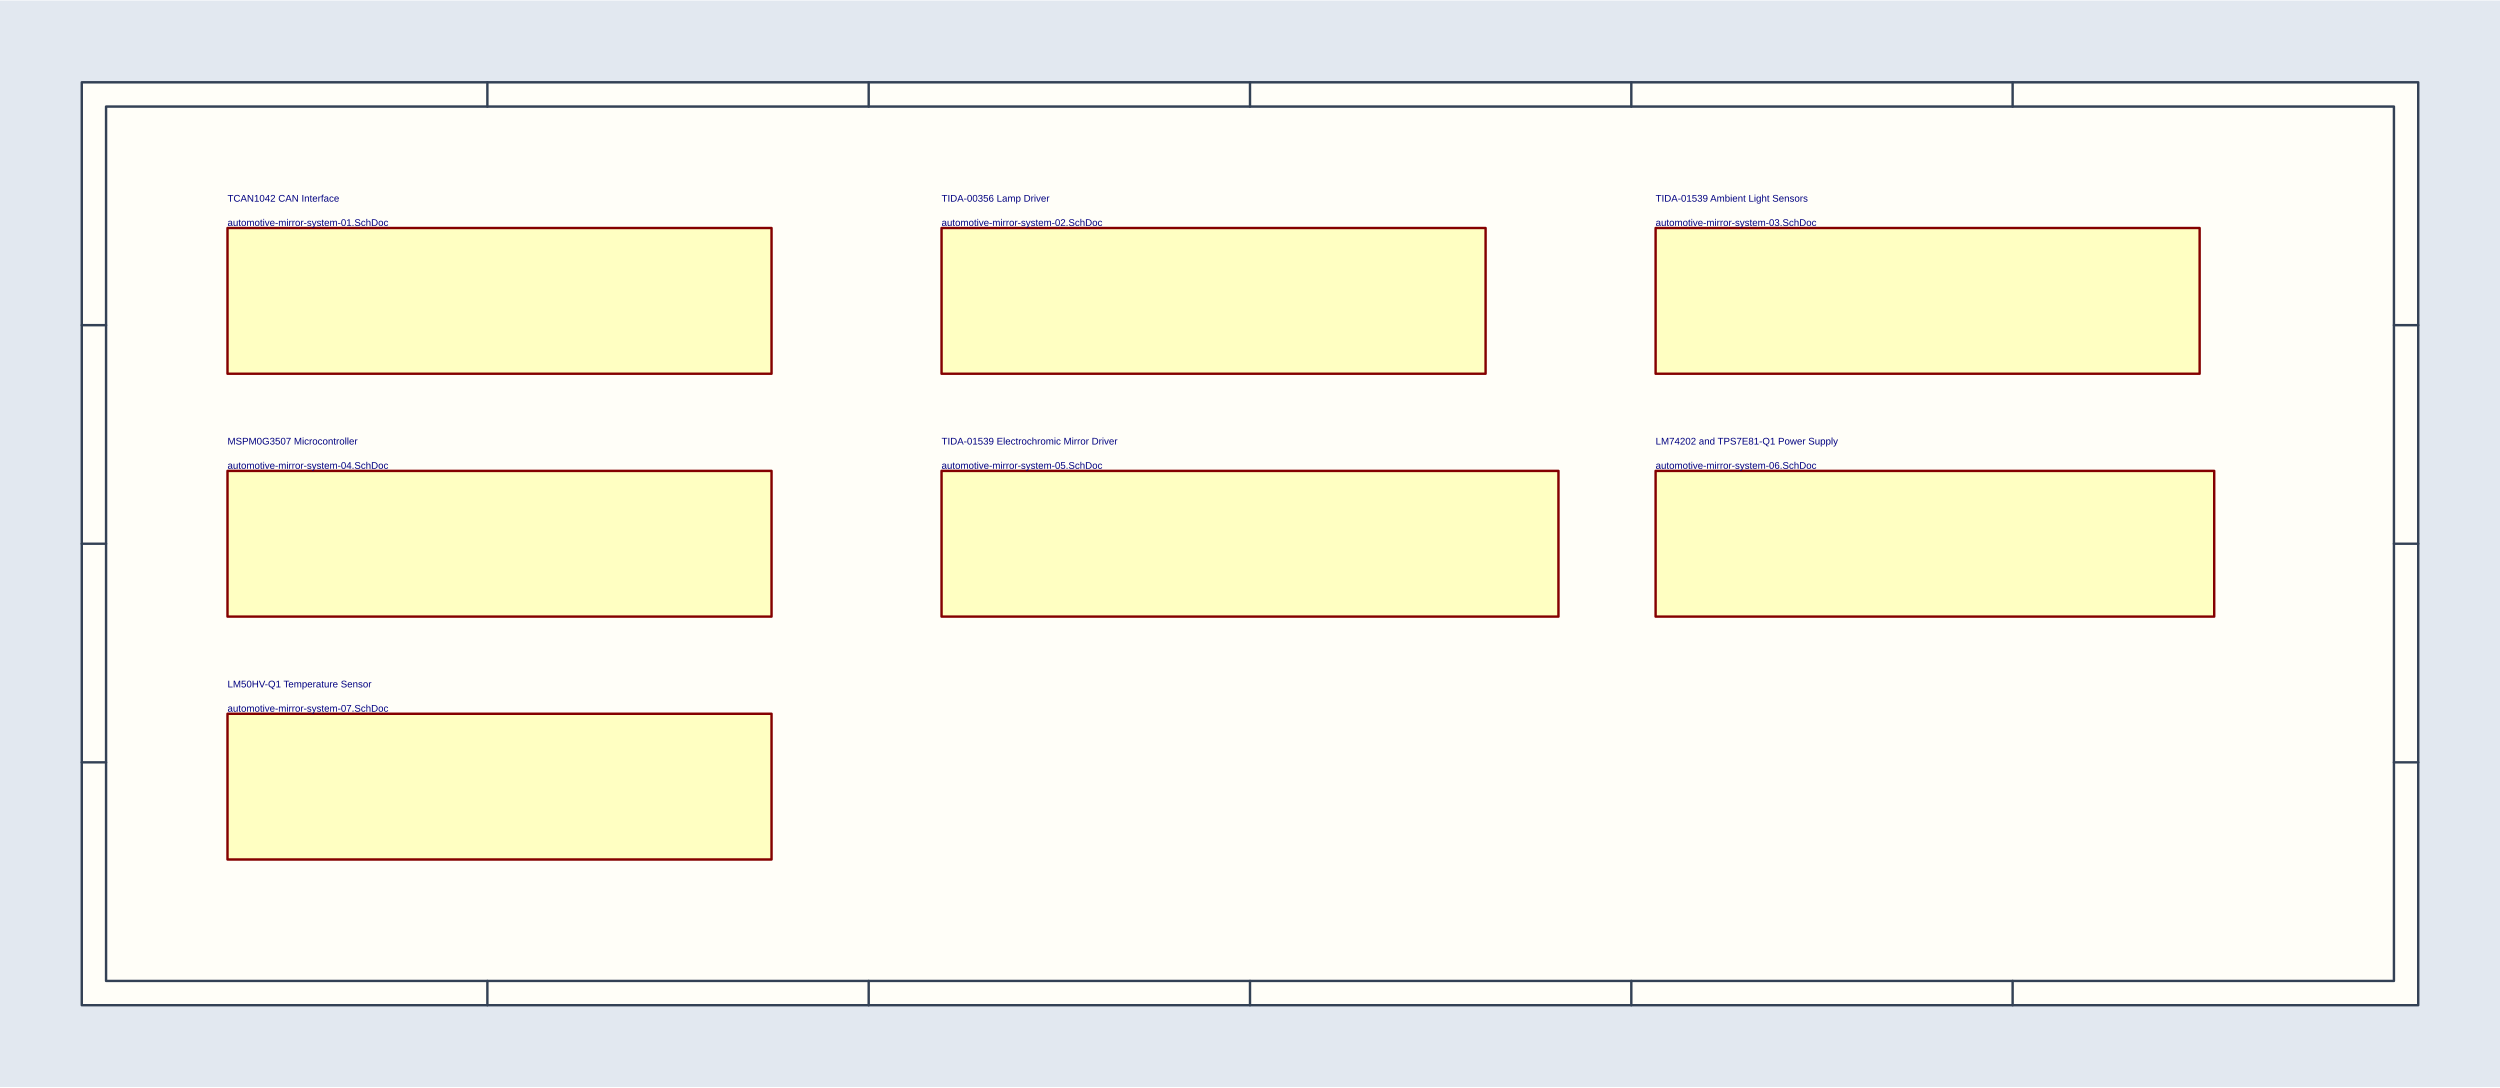
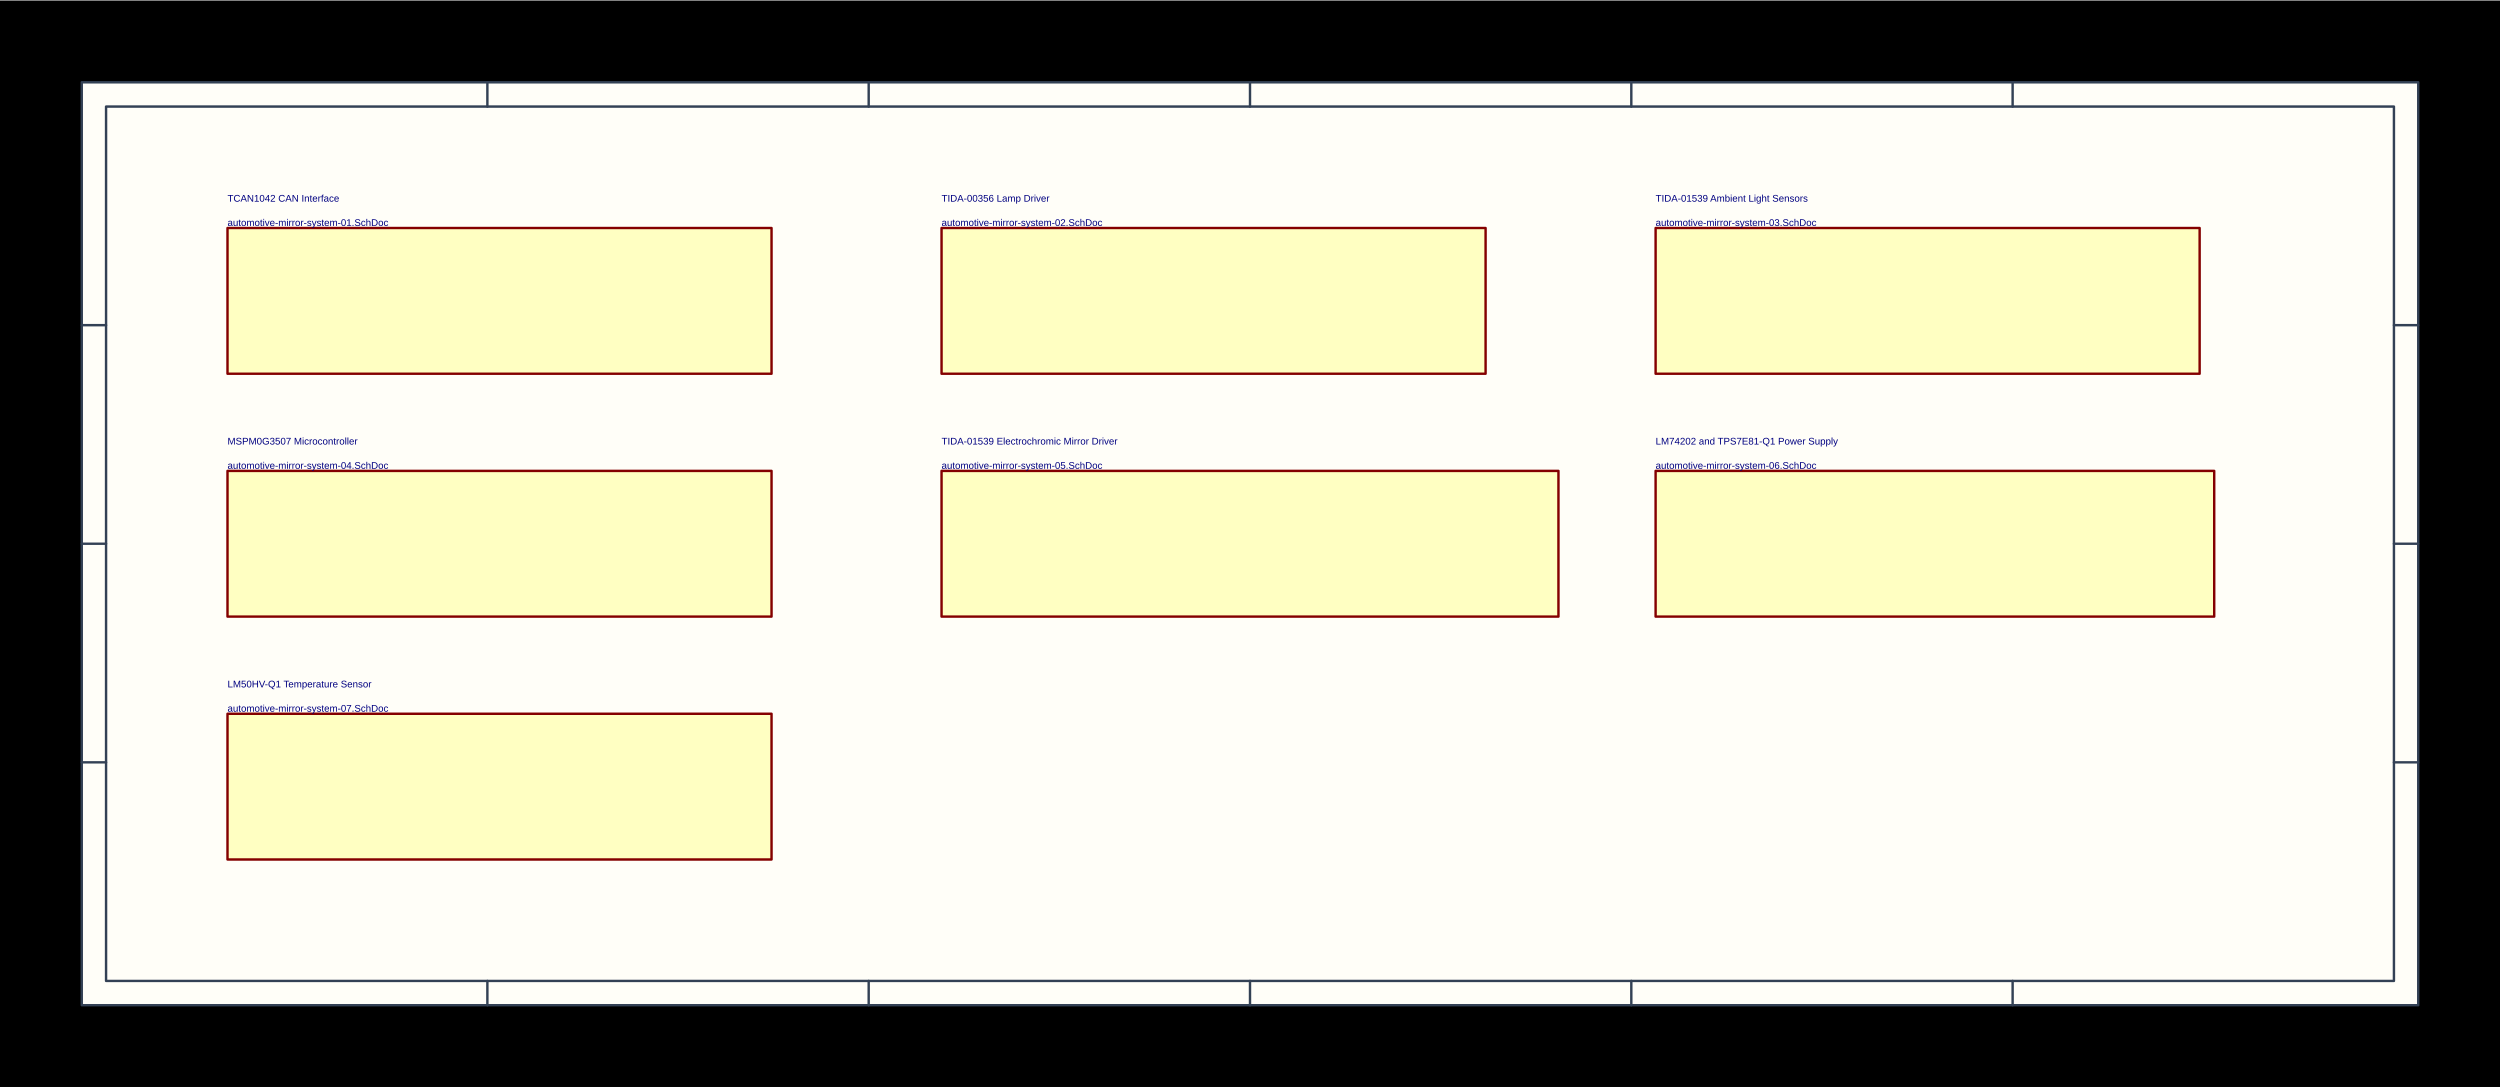
<svg xmlns="http://www.w3.org/2000/svg" width="1000" height="435" viewBox="0 0 1029.34 447.34" role="img" aria-label="Altium schematic sheet" class="altium-sheet" data-renderer="altiumts">
-   <rect width="100%" height="100%" fill="#e2e8f0" />
+   <rect width="100%" height="100%" fill="#000000" />
  <g stroke-linecap="round" stroke-linejoin="round">
    <defs>
      <clipPath id="altium-sheet-paper">
        <rect x="33.67" y="33.67" width="962" height="380" />
      </clipPath>
    </defs>
    <g data-record="SheetBorder" fill="#fffef8" stroke="#334155" stroke-width="1">
      <rect x="33.67" y="33.67" width="962" height="380" />
      <rect x="43.67" y="43.67" width="942" height="360" fill="none" />
      <path d="M 200.67 33.67 V 43.67 M 200.67 403.67 V 413.67" />
      <path d="M 357.67 33.67 V 43.67 M 357.67 403.67 V 413.67" />
      <path d="M 514.67 33.67 V 43.67 M 514.67 403.67 V 413.67" />
      <path d="M 671.67 33.67 V 43.67 M 671.67 403.67 V 413.67" />
      <path d="M 828.67 33.67 V 43.67 M 828.67 403.67 V 413.67" />
      <path d="M 33.67 133.67 H 43.67 M 985.67 133.67 H 995.67" />
      <path d="M 33.67 223.67 H 43.67 M 985.67 223.67 H 995.67" />
      <path d="M 33.67 313.67 H 43.67 M 985.67 313.67 H 995.67" />
    </g>
    <g data-sheet-content="true" clip-path="url(#altium-sheet-paper)">
      <rect data-record="15" x="93.67" y="93.67" width="224" height="60" fill="#ffffc2" stroke="#840000" stroke-width="1" />
      <text data-record="32" x="0" y="0" fill="#000080" font-family="Arial" font-size="4" font-style="normal" font-weight="normal" text-decoration="none" text-anchor="start" dominant-baseline="text-after-edge" transform="translate(93.67 83.67) rotate(0)">TCAN1042 CAN Interface</text>
      <text data-record="33" x="0" y="0" fill="#000080" font-family="Arial" font-size="4" font-style="normal" font-weight="normal" text-decoration="none" text-anchor="start" dominant-baseline="text-after-edge" transform="translate(93.67 93.67) rotate(0)">automotive-mirror-system-01.SchDoc</text>
      <rect data-record="15" x="387.67" y="93.67" width="224" height="60" fill="#ffffc2" stroke="#840000" stroke-width="1" />
      <text data-record="32" x="0" y="0" fill="#000080" font-family="Arial" font-size="4" font-style="normal" font-weight="normal" text-decoration="none" text-anchor="start" dominant-baseline="text-after-edge" transform="translate(387.67 83.67) rotate(0)">TIDA-00356 Lamp Driver</text>
      <text data-record="33" x="0" y="0" fill="#000080" font-family="Arial" font-size="4" font-style="normal" font-weight="normal" text-decoration="none" text-anchor="start" dominant-baseline="text-after-edge" transform="translate(387.67 93.67) rotate(0)">automotive-mirror-system-02.SchDoc</text>
      <rect data-record="15" x="681.67" y="93.67" width="224" height="60" fill="#ffffc2" stroke="#840000" stroke-width="1" />
      <text data-record="32" x="0" y="0" fill="#000080" font-family="Arial" font-size="4" font-style="normal" font-weight="normal" text-decoration="none" text-anchor="start" dominant-baseline="text-after-edge" transform="translate(681.67 83.67) rotate(0)">TIDA-01539 Ambient Light Sensors</text>
      <text data-record="33" x="0" y="0" fill="#000080" font-family="Arial" font-size="4" font-style="normal" font-weight="normal" text-decoration="none" text-anchor="start" dominant-baseline="text-after-edge" transform="translate(681.67 93.67) rotate(0)">automotive-mirror-system-03.SchDoc</text>
      <rect data-record="15" x="93.67" y="193.67" width="224" height="60" fill="#ffffc2" stroke="#840000" stroke-width="1" />
      <text data-record="32" x="0" y="0" fill="#000080" font-family="Arial" font-size="4" font-style="normal" font-weight="normal" text-decoration="none" text-anchor="start" dominant-baseline="text-after-edge" transform="translate(93.67 183.67) rotate(0)">MSPM0G3507 Microcontroller</text>
      <text data-record="33" x="0" y="0" fill="#000080" font-family="Arial" font-size="4" font-style="normal" font-weight="normal" text-decoration="none" text-anchor="start" dominant-baseline="text-after-edge" transform="translate(93.67 193.67) rotate(0)">automotive-mirror-system-04.SchDoc</text>
      <rect data-record="15" x="387.67" y="193.67" width="254" height="60" fill="#ffffc2" stroke="#840000" stroke-width="1" />
      <text data-record="32" x="0" y="0" fill="#000080" font-family="Arial" font-size="4" font-style="normal" font-weight="normal" text-decoration="none" text-anchor="start" dominant-baseline="text-after-edge" transform="translate(387.67 183.67) rotate(0)">TIDA-01539 Electrochromic Mirror Driver</text>
      <text data-record="33" x="0" y="0" fill="#000080" font-family="Arial" font-size="4" font-style="normal" font-weight="normal" text-decoration="none" text-anchor="start" dominant-baseline="text-after-edge" transform="translate(387.67 193.67) rotate(0)">automotive-mirror-system-05.SchDoc</text>
      <rect data-record="15" x="681.67" y="193.67" width="230" height="60" fill="#ffffc2" stroke="#840000" stroke-width="1" />
      <text data-record="32" x="0" y="0" fill="#000080" font-family="Arial" font-size="4" font-style="normal" font-weight="normal" text-decoration="none" text-anchor="start" dominant-baseline="text-after-edge" transform="translate(681.67 183.67) rotate(0)">LM74202 and TPS7E81-Q1 Power Supply</text>
      <text data-record="33" x="0" y="0" fill="#000080" font-family="Arial" font-size="4" font-style="normal" font-weight="normal" text-decoration="none" text-anchor="start" dominant-baseline="text-after-edge" transform="translate(681.67 193.67) rotate(0)">automotive-mirror-system-06.SchDoc</text>
      <rect data-record="15" x="93.67" y="293.67" width="224" height="60" fill="#ffffc2" stroke="#840000" stroke-width="1" />
      <text data-record="32" x="0" y="0" fill="#000080" font-family="Arial" font-size="4" font-style="normal" font-weight="normal" text-decoration="none" text-anchor="start" dominant-baseline="text-after-edge" transform="translate(93.67 283.67) rotate(0)">LM50HV-Q1 Temperature Sensor</text>
      <text data-record="33" x="0" y="0" fill="#000080" font-family="Arial" font-size="4" font-style="normal" font-weight="normal" text-decoration="none" text-anchor="start" dominant-baseline="text-after-edge" transform="translate(93.67 293.67) rotate(0)">automotive-mirror-system-07.SchDoc</text>
    </g>
  </g>
</svg>
